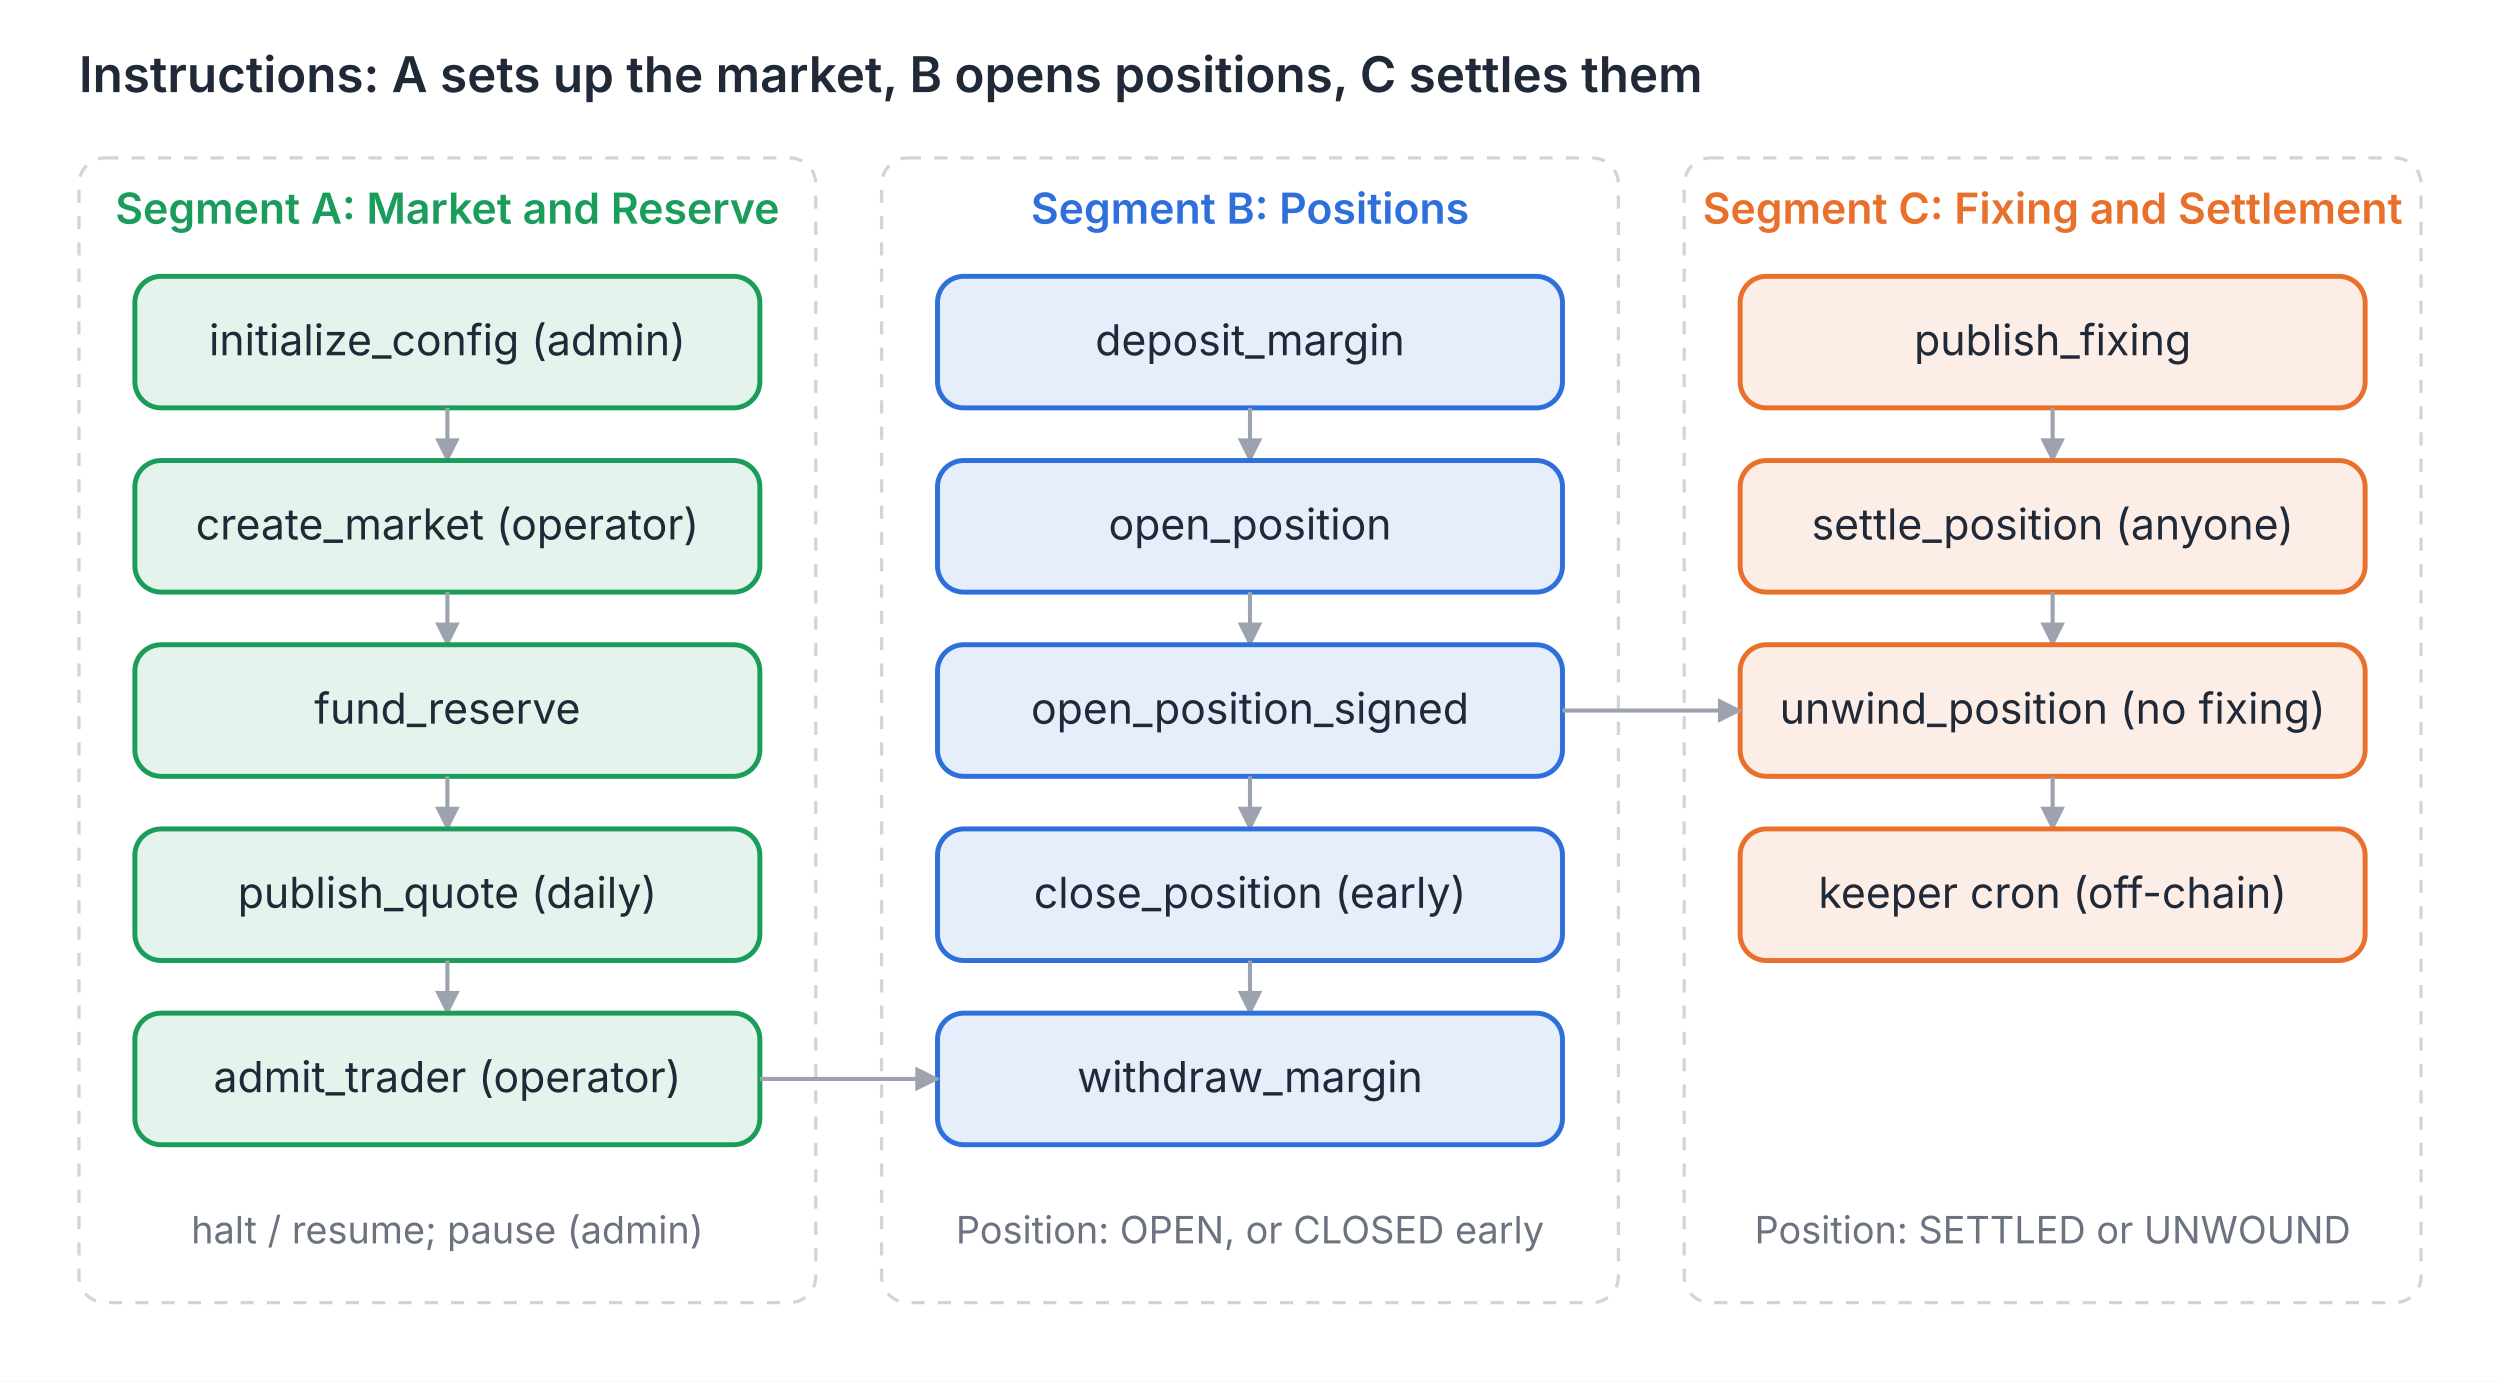
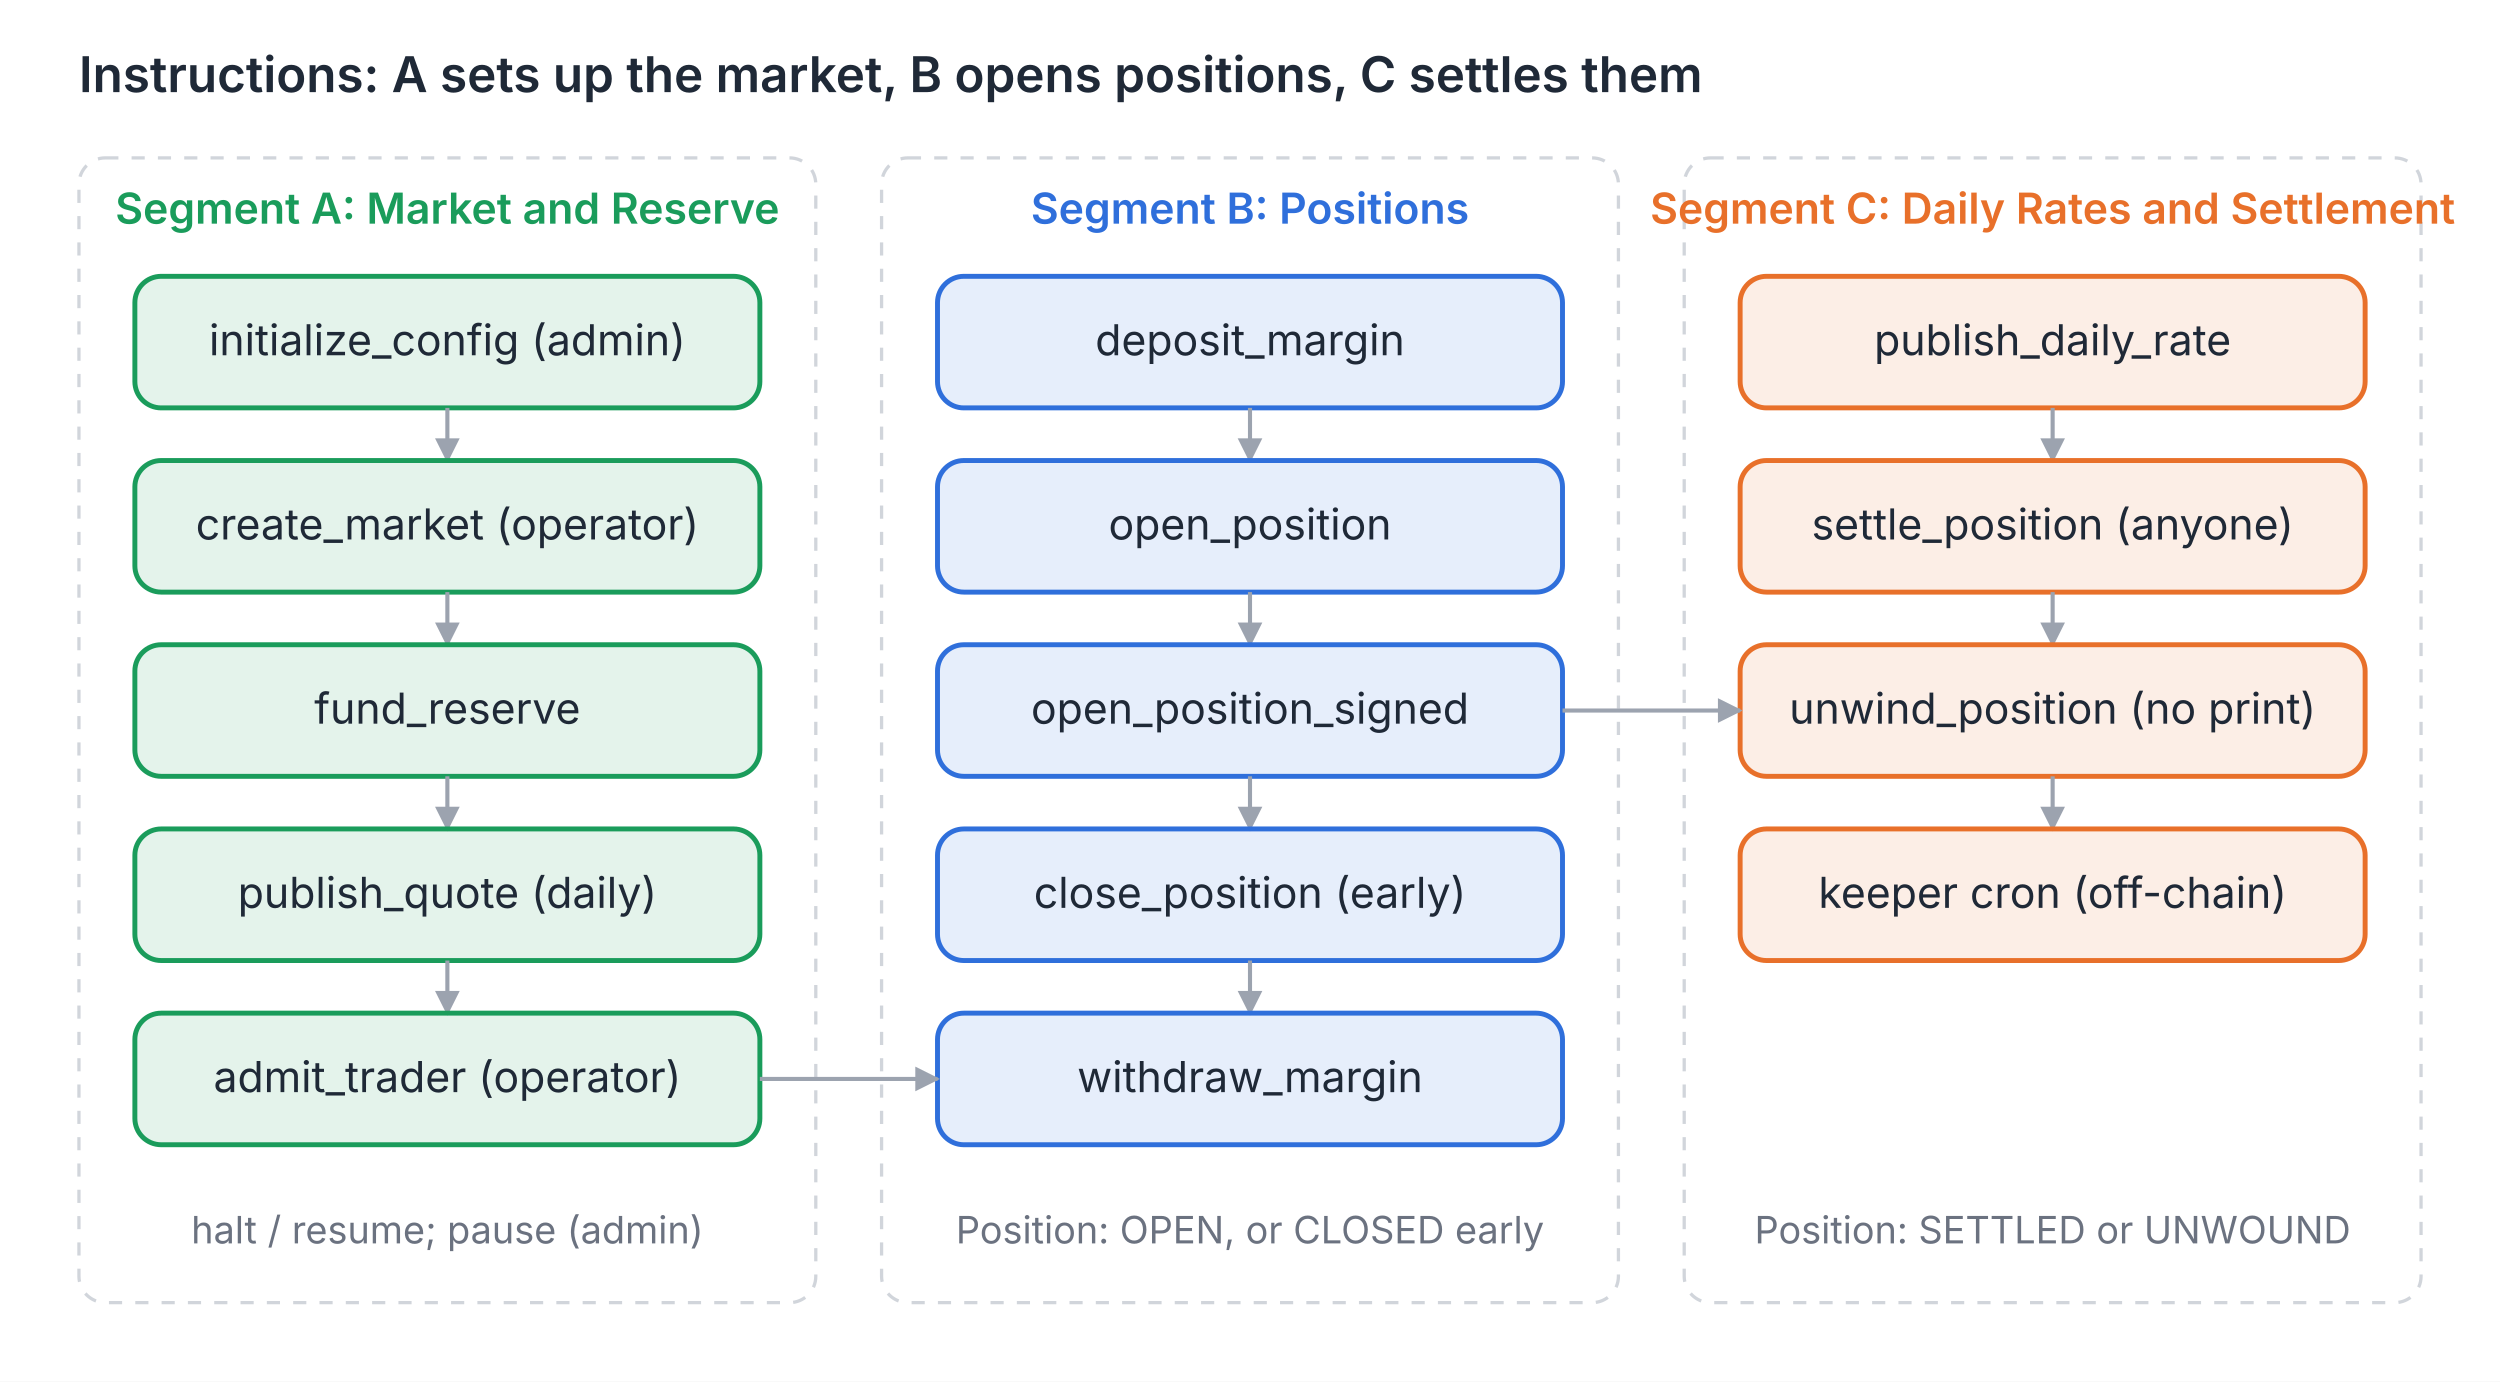
<svg xmlns="http://www.w3.org/2000/svg" viewBox="0 0 760 420" width="760" height="420" font-family="Inter, Helvetica, Arial, sans-serif">
  <rect width="760" height="420" fill="white" />
  <defs>
    <marker id="ar1" viewBox="0 0 10 10" refX="9" refY="5" markerWidth="6" markerHeight="6" orient="auto-start-reverse">
      <path d="M0 0L10 5L0 10z" fill="#9ca3af" />
    </marker>
  </defs>
  <text x="24" y="28" text-anchor="start" font-size="15" font-weight="600" fill="#1f2937">Instructions: A sets up the market, B opens positions, C settles them</text>
  <rect x="24" y="48" width="224" height="348" rx="8" fill="none" stroke="#d1d5db" stroke-dasharray="4 4" />
  <text x="136" y="68" text-anchor="middle" font-size="13" font-weight="600" fill="#1a9c5b">Segment A: Market and Reserve</text>
  <rect x="41.0" y="84.0" width="190" height="40" rx="8" fill="#1a9c5b" fill-opacity="0.12" stroke="#1a9c5b" stroke-width="1.5" />
  <text x="136" y="108" text-anchor="middle" font-size="13" font-weight="400" fill="#1f2937">initialize_config (admin)</text>
  <path d="M136 124V140" fill="none" stroke="#9ca3af" stroke-width="1.25" marker-end="url(#ar1)" />
  <rect x="41.0" y="140.0" width="190" height="40" rx="8" fill="#1a9c5b" fill-opacity="0.12" stroke="#1a9c5b" stroke-width="1.5" />
  <text x="136" y="164" text-anchor="middle" font-size="13" font-weight="400" fill="#1f2937">create_market (operator)</text>
  <path d="M136 180V196" fill="none" stroke="#9ca3af" stroke-width="1.25" marker-end="url(#ar1)" />
  <rect x="41.0" y="196.0" width="190" height="40" rx="8" fill="#1a9c5b" fill-opacity="0.12" stroke="#1a9c5b" stroke-width="1.5" />
  <text x="136" y="220" text-anchor="middle" font-size="13" font-weight="400" fill="#1f2937">fund_reserve</text>
  <path d="M136 236V252" fill="none" stroke="#9ca3af" stroke-width="1.25" marker-end="url(#ar1)" />
  <rect x="41.0" y="252.0" width="190" height="40" rx="8" fill="#1a9c5b" fill-opacity="0.12" stroke="#1a9c5b" stroke-width="1.5" />
  <text x="136" y="276" text-anchor="middle" font-size="13" font-weight="400" fill="#1f2937">publish_quote (daily)</text>
  <path d="M136 292V308" fill="none" stroke="#9ca3af" stroke-width="1.25" marker-end="url(#ar1)" />
  <rect x="41.0" y="308.0" width="190" height="40" rx="8" fill="#1a9c5b" fill-opacity="0.12" stroke="#1a9c5b" stroke-width="1.5" />
  <text x="136" y="332" text-anchor="middle" font-size="13" font-weight="400" fill="#1f2937">admit_trader (operator)</text>
  <text x="136" y="378" text-anchor="middle" font-size="11.5" font-weight="400" fill="#6b7280">halt / resume; pause (admin)</text>
  <rect x="268" y="48" width="224" height="348" rx="8" fill="none" stroke="#d1d5db" stroke-dasharray="4 4" />
  <text x="380" y="68" text-anchor="middle" font-size="13" font-weight="600" fill="#2f6fdb">Segment B: Positions</text>
  <rect x="285.0" y="84.0" width="190" height="40" rx="8" fill="#2f6fdb" fill-opacity="0.12" stroke="#2f6fdb" stroke-width="1.5" />
  <text x="380" y="108" text-anchor="middle" font-size="13" font-weight="400" fill="#1f2937">deposit_margin</text>
  <path d="M380 124V140" fill="none" stroke="#9ca3af" stroke-width="1.25" marker-end="url(#ar1)" />
  <rect x="285.0" y="140.0" width="190" height="40" rx="8" fill="#2f6fdb" fill-opacity="0.12" stroke="#2f6fdb" stroke-width="1.5" />
  <text x="380" y="164" text-anchor="middle" font-size="13" font-weight="400" fill="#1f2937">open_position</text>
  <path d="M380 180V196" fill="none" stroke="#9ca3af" stroke-width="1.25" marker-end="url(#ar1)" />
  <rect x="285.0" y="196.0" width="190" height="40" rx="8" fill="#2f6fdb" fill-opacity="0.12" stroke="#2f6fdb" stroke-width="1.5" />
  <text x="380" y="220" text-anchor="middle" font-size="13" font-weight="400" fill="#1f2937">open_position_signed</text>
  <path d="M380 236V252" fill="none" stroke="#9ca3af" stroke-width="1.25" marker-end="url(#ar1)" />
  <rect x="285.0" y="252.0" width="190" height="40" rx="8" fill="#2f6fdb" fill-opacity="0.12" stroke="#2f6fdb" stroke-width="1.5" />
  <text x="380" y="276" text-anchor="middle" font-size="13" font-weight="400" fill="#1f2937">close_position (early)</text>
  <path d="M380 292V308" fill="none" stroke="#9ca3af" stroke-width="1.25" marker-end="url(#ar1)" />
  <rect x="285.0" y="308.0" width="190" height="40" rx="8" fill="#2f6fdb" fill-opacity="0.12" stroke="#2f6fdb" stroke-width="1.5" />
  <text x="380" y="332" text-anchor="middle" font-size="13" font-weight="400" fill="#1f2937">withdraw_margin</text>
  <text x="380" y="378" text-anchor="middle" font-size="11.5" font-weight="400" fill="#6b7280">Position: OPEN, or CLOSED early</text>
  <rect x="512" y="48" width="224" height="348" rx="8" fill="none" stroke="#d1d5db" stroke-dasharray="4 4" />
-   <text x="624" y="68" text-anchor="middle" font-size="13" font-weight="600" fill="#e8702a">Segment C: Fixing and Settlement</text>
+   <text x="624" y="68" text-anchor="middle" font-size="13" font-weight="600" fill="#e8702a">Segment C: Daily Rates and Settlement</text>
  <rect x="529.0" y="84.0" width="190" height="40" rx="8" fill="#e8702a" fill-opacity="0.12" stroke="#e8702a" stroke-width="1.5" />
-   <text x="624" y="108" text-anchor="middle" font-size="13" font-weight="400" fill="#1f2937">publish_fixing</text>
+   <text x="624" y="108" text-anchor="middle" font-size="13" font-weight="400" fill="#1f2937">publish_daily_rate</text>
  <path d="M624 124V140" fill="none" stroke="#9ca3af" stroke-width="1.25" marker-end="url(#ar1)" />
  <rect x="529.0" y="140.0" width="190" height="40" rx="8" fill="#e8702a" fill-opacity="0.12" stroke="#e8702a" stroke-width="1.5" />
  <text x="624" y="164" text-anchor="middle" font-size="13" font-weight="400" fill="#1f2937">settle_position (anyone)</text>
  <path d="M624 180V196" fill="none" stroke="#9ca3af" stroke-width="1.25" marker-end="url(#ar1)" />
  <rect x="529.0" y="196.0" width="190" height="40" rx="8" fill="#e8702a" fill-opacity="0.12" stroke="#e8702a" stroke-width="1.5" />
-   <text x="624" y="220" text-anchor="middle" font-size="13" font-weight="400" fill="#1f2937">unwind_position (no fixing)</text>
+   <text x="624" y="220" text-anchor="middle" font-size="13" font-weight="400" fill="#1f2937">unwind_position (no print)</text>
  <path d="M624 236V252" fill="none" stroke="#9ca3af" stroke-width="1.25" marker-end="url(#ar1)" />
  <rect x="529.0" y="252.0" width="190" height="40" rx="8" fill="#e8702a" fill-opacity="0.12" stroke="#e8702a" stroke-width="1.5" />
  <text x="624" y="276" text-anchor="middle" font-size="13" font-weight="400" fill="#1f2937">keeper cron (off-chain)</text>
  <text x="624" y="378" text-anchor="middle" font-size="11.5" font-weight="400" fill="#6b7280">Position: SETTLED or UNWOUND</text>
  <path d="M231 328H285" fill="none" stroke="#9ca3af" stroke-width="1.25" marker-end="url(#ar1)" />
  <path d="M475 216H529" fill="none" stroke="#9ca3af" stroke-width="1.25" marker-end="url(#ar1)" />
</svg>
